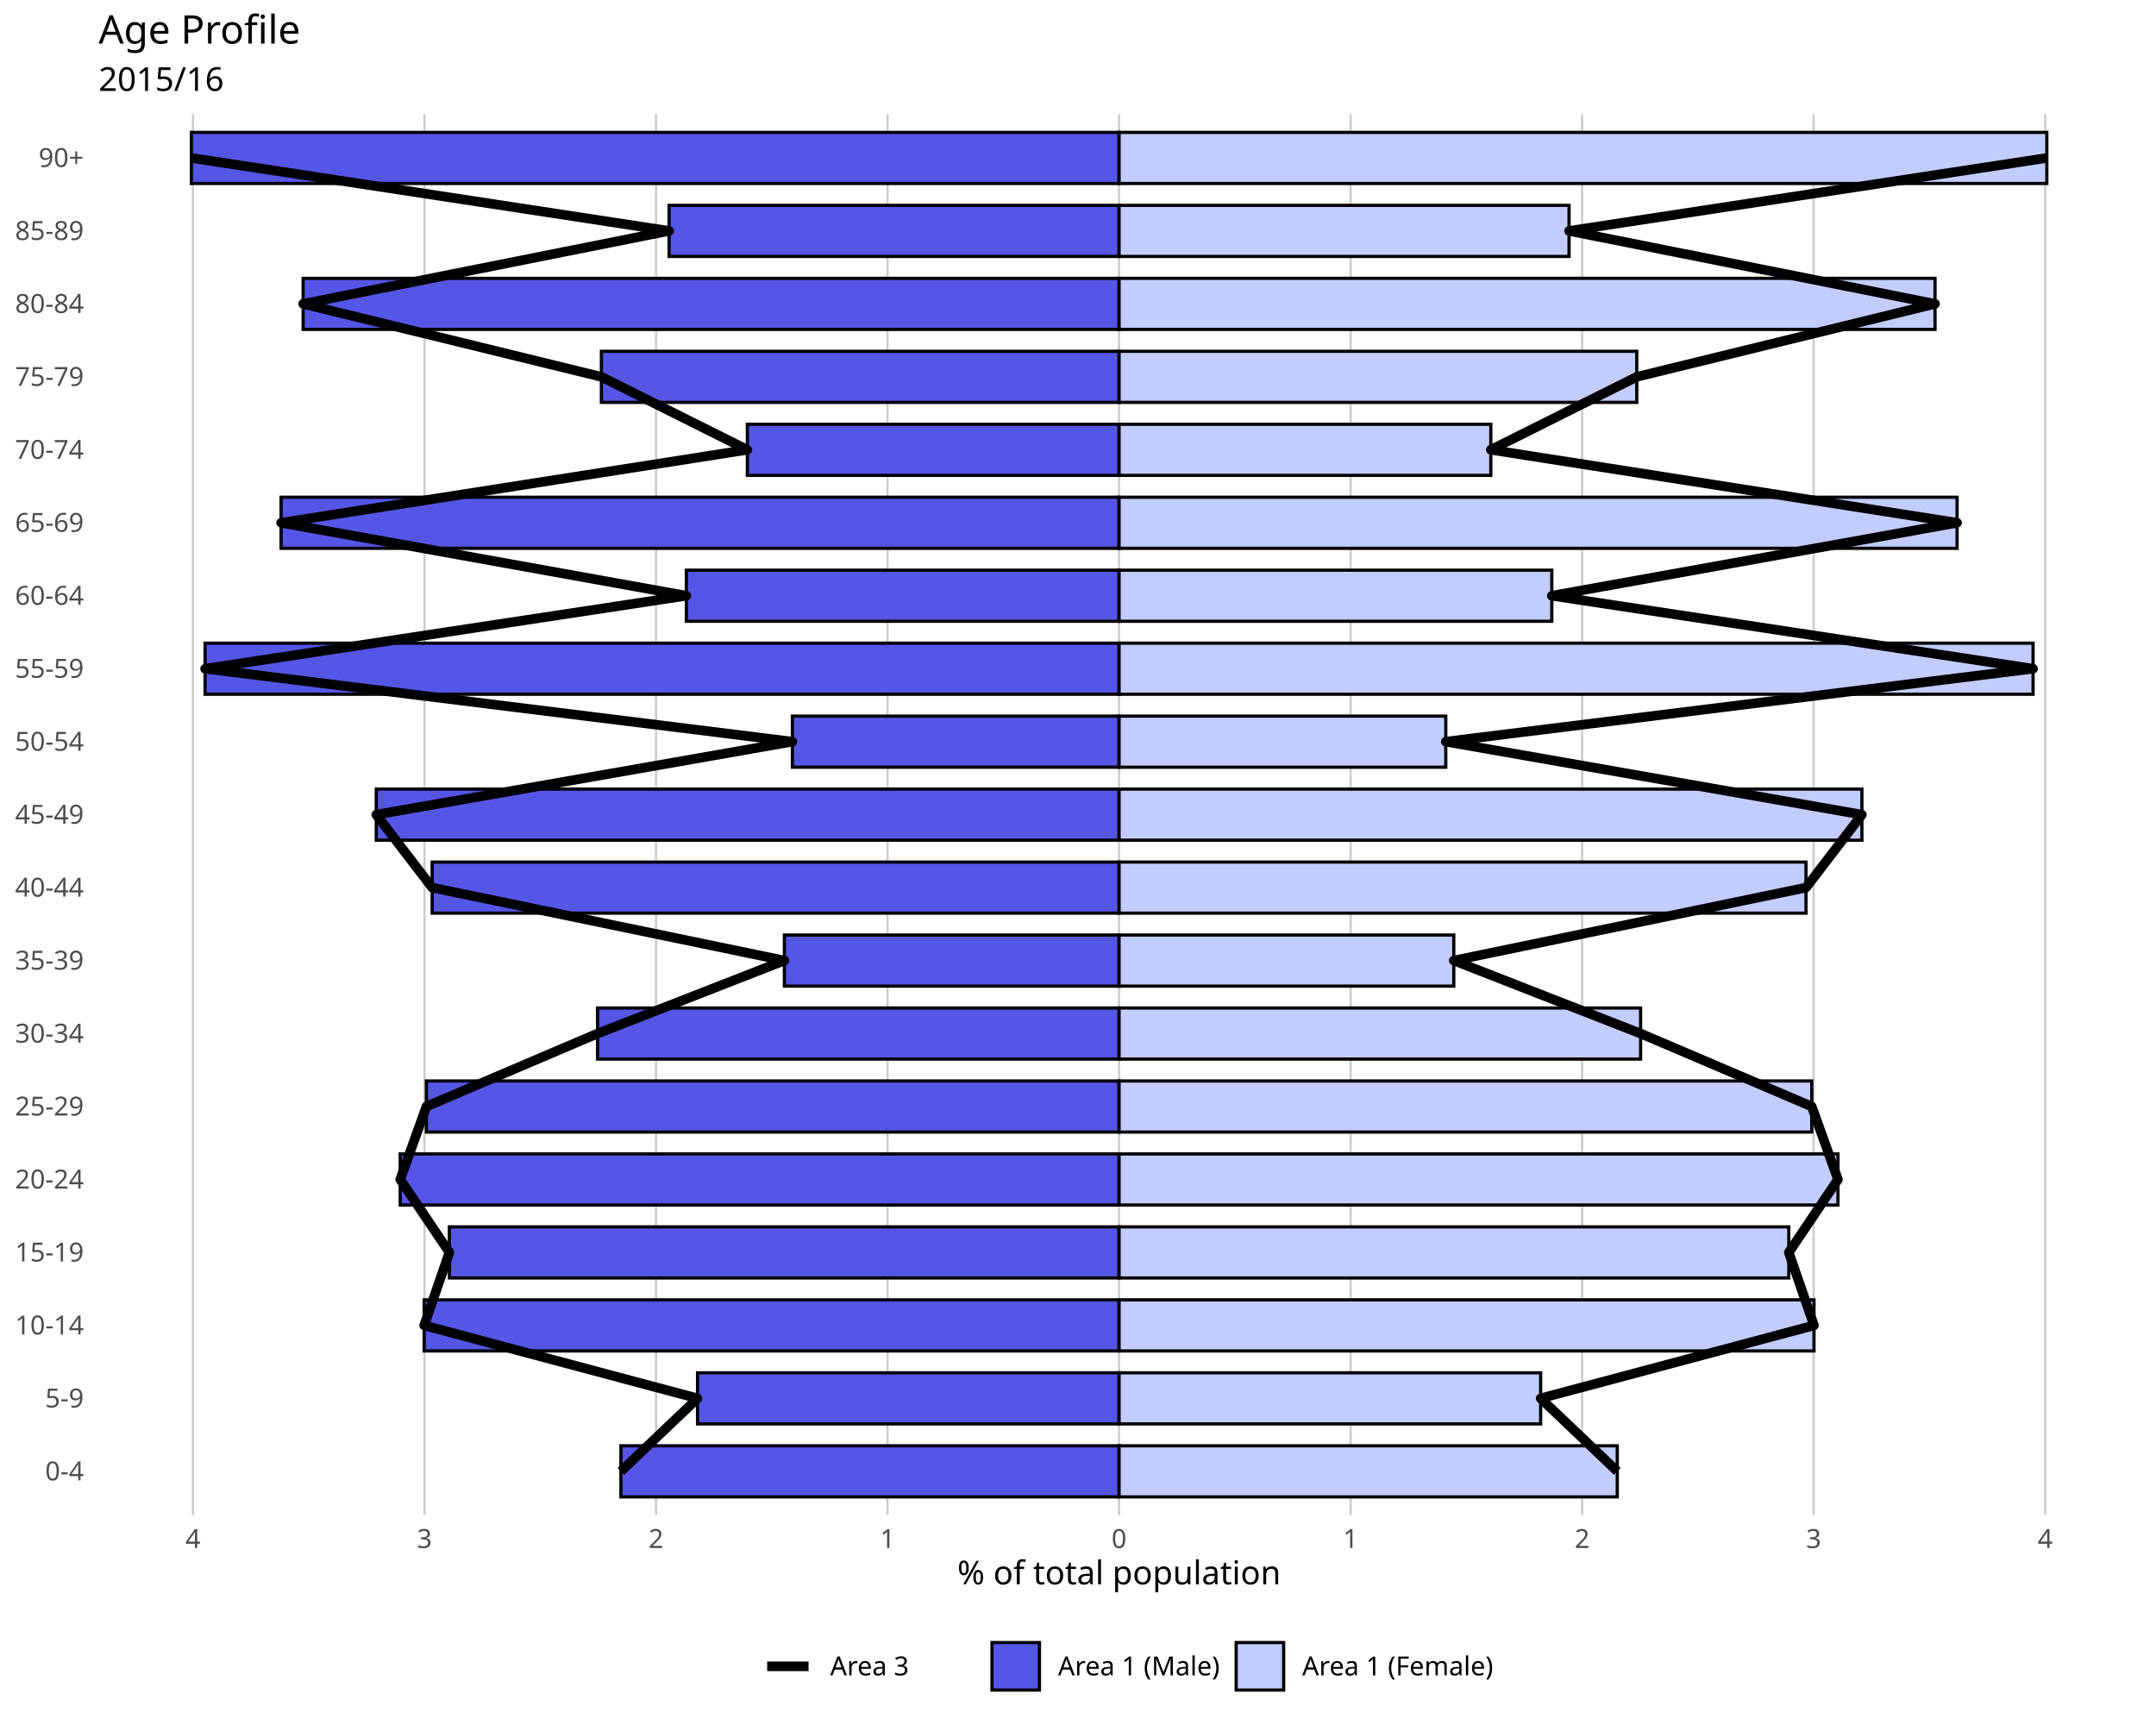
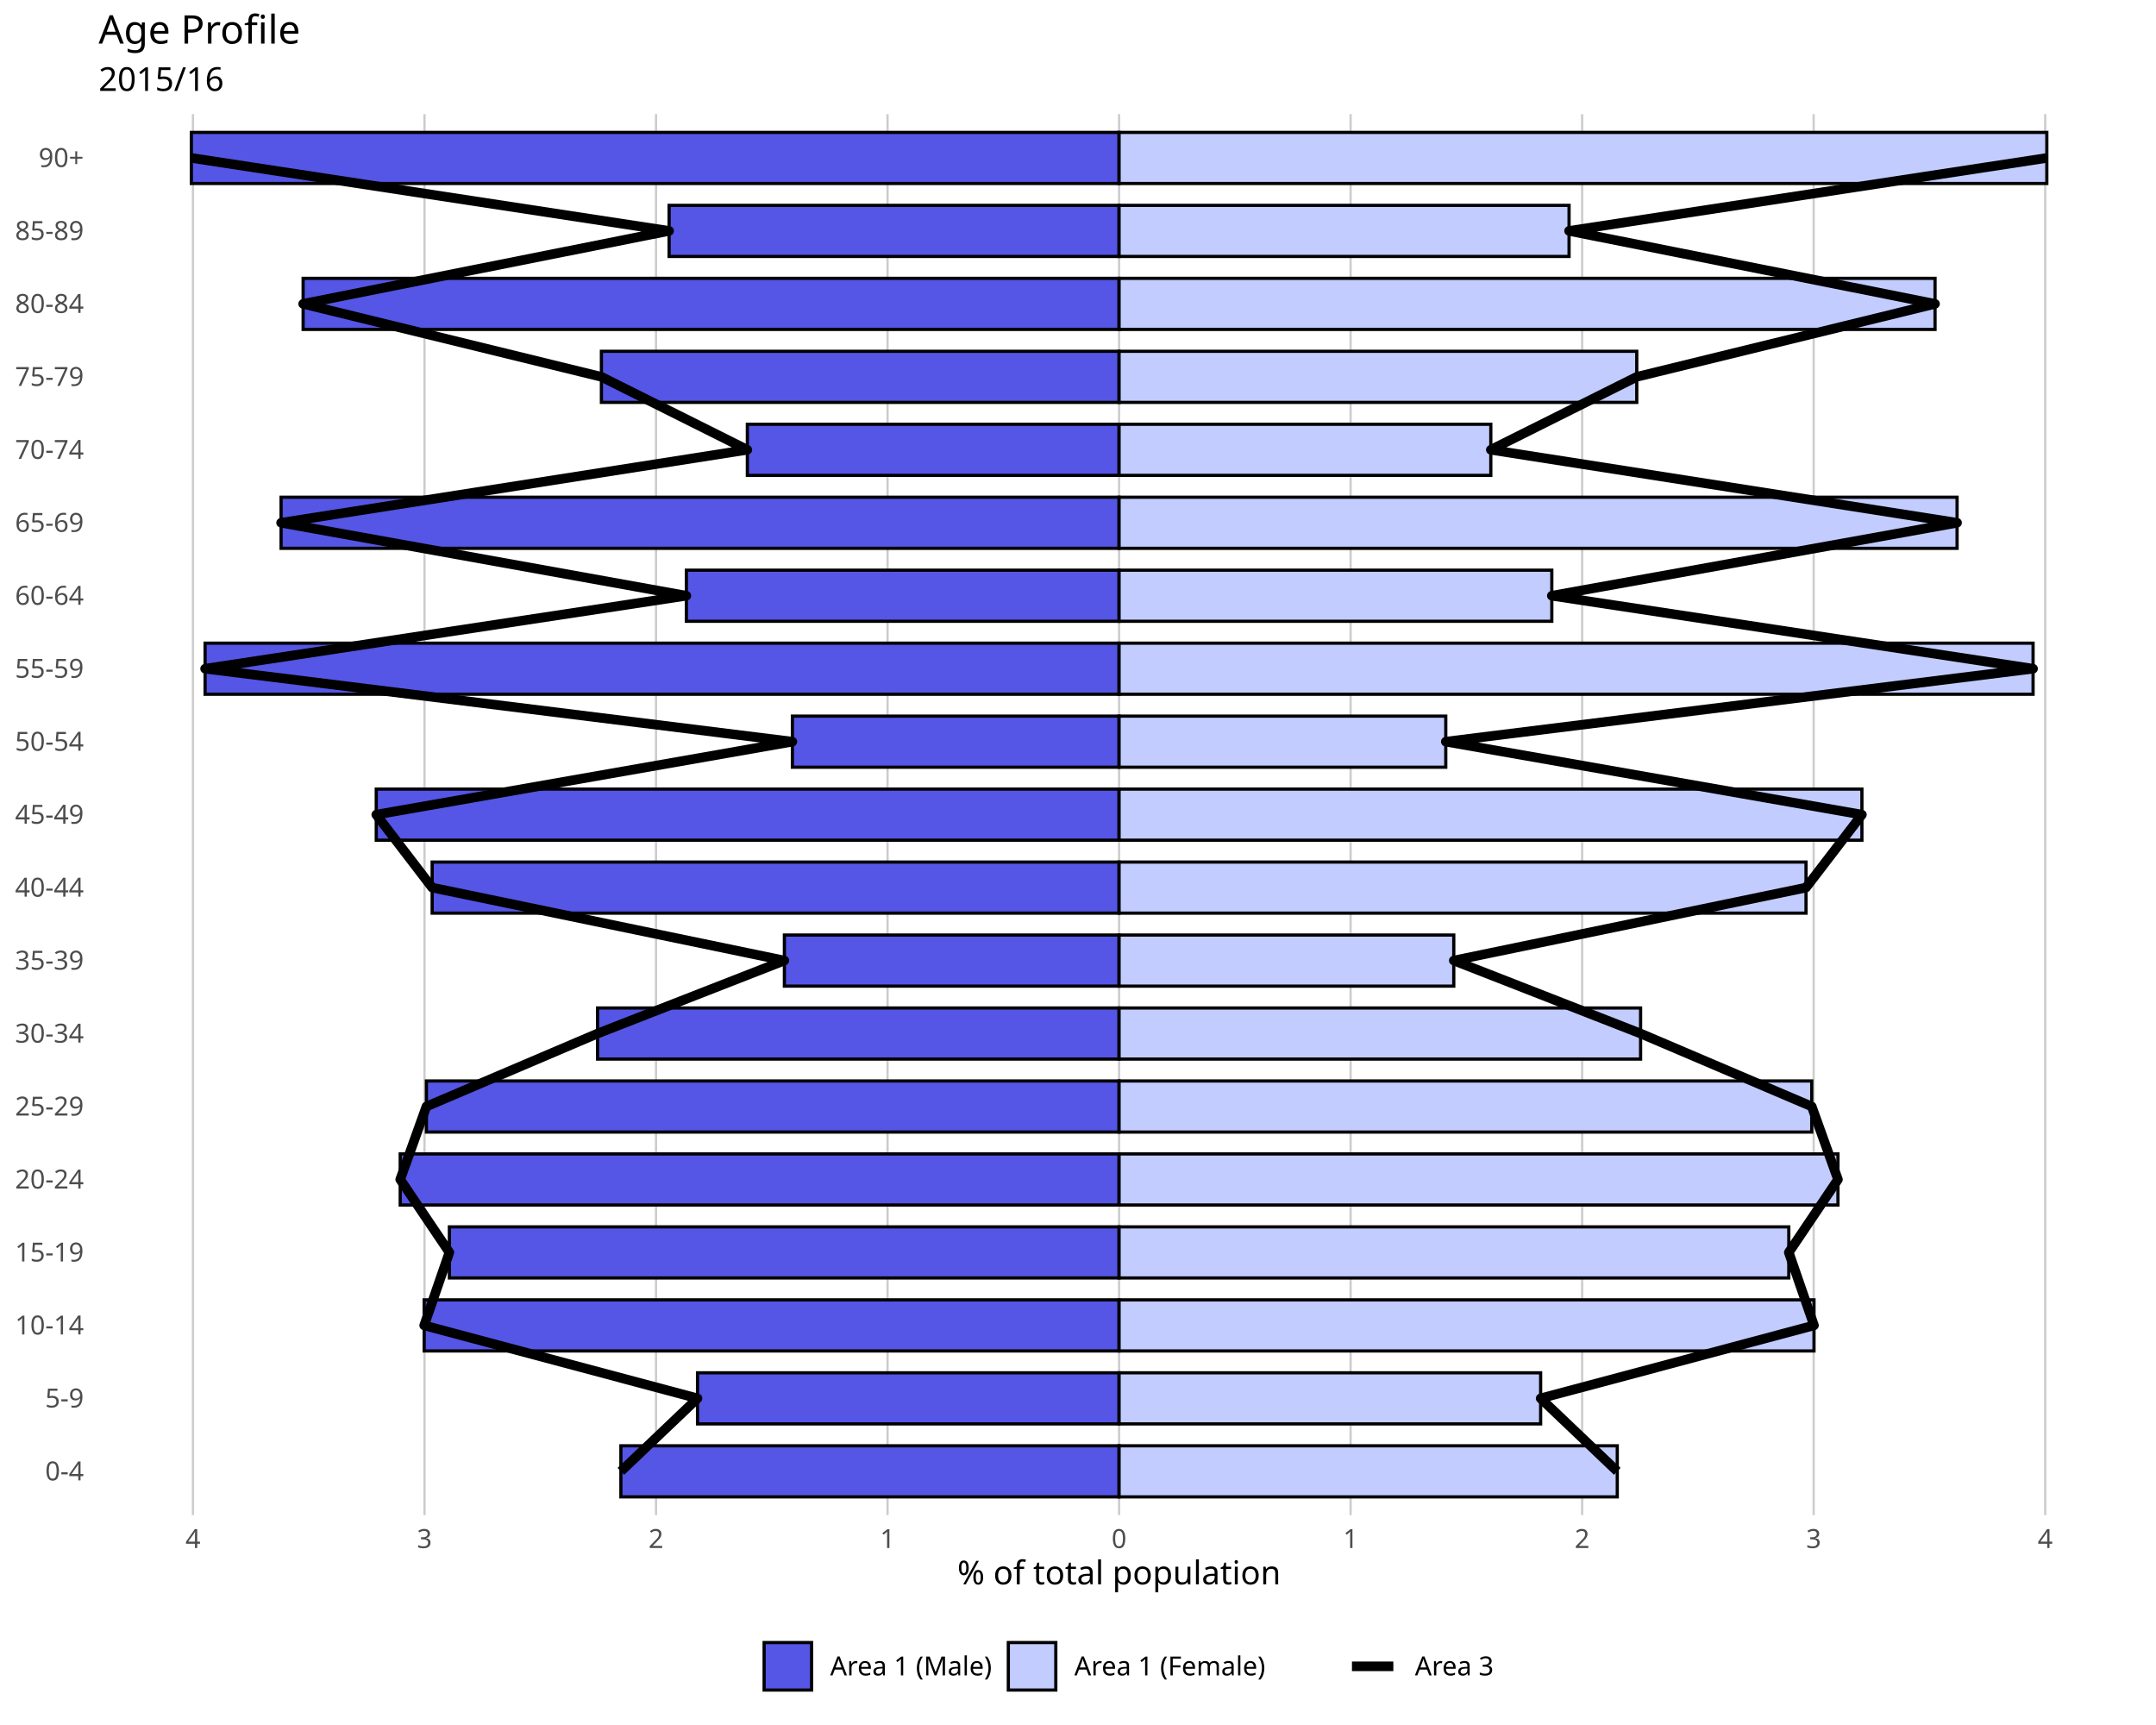
<svg xmlns="http://www.w3.org/2000/svg" class="svglite" data-engine-version="2.0" width="720.00pt" height="576.00pt" viewBox="0 0 720.00 576.00">
  <defs>
    <style type="text/css">
    .svglite line, .svglite polyline, .svglite polygon, .svglite path, .svglite rect, .svglite circle {
      fill: none;
      stroke: #000000;
      stroke-linecap: round;
      stroke-linejoin: round;
      stroke-miterlimit: 10.00;
    }
  </style>
  </defs>
  <rect width="100%" height="100%" style="stroke: none; fill: #FFFFFF;" />
  <defs>
    <clipPath id="cpMC4wMHw3MjAuMDB8MC4wMHw1NzYuMDA=">
      <rect x="0.00" y="0.00" width="720.00" height="576.00" />
    </clipPath>
  </defs>
  <g clip-path="url(#cpMC4wMHw3MjAuMDB8MC4wMHw1NzYuMDA=)">
</g>
  <defs>
    <clipPath id="cpMzIuOTJ8NzE0LjUyfDM4LjEyfDUwNS45MQ==">
      <rect x="32.92" y="38.12" width="681.60" height="467.80" />
    </clipPath>
  </defs>
  <g clip-path="url(#cpMzIuOTJ8NzE0LjUyfDM4LjEyfDUwNS45MQ==)">
    <polyline points="64.44,505.91 64.44,38.12 " style="stroke-width: 0.75; stroke: #CCCCCC;" />
    <polyline points="141.76,505.91 141.76,38.12 " style="stroke-width: 0.75; stroke: #CCCCCC;" />
    <polyline points="219.08,505.91 219.08,38.12 " style="stroke-width: 0.75; stroke: #CCCCCC;" />
    <polyline points="296.40,505.91 296.40,38.12 " style="stroke-width: 0.75; stroke: #CCCCCC;" />
    <polyline points="373.72,505.91 373.72,38.12 " style="stroke-width: 0.75; stroke: #CCCCCC;" />
    <polyline points="451.04,505.91 451.04,38.12 " style="stroke-width: 0.75; stroke: #CCCCCC;" />
    <polyline points="528.36,505.91 528.36,38.12 " style="stroke-width: 0.75; stroke: #CCCCCC;" />
    <polyline points="605.68,505.91 605.68,38.12 " style="stroke-width: 0.75; stroke: #CCCCCC;" />
    <polyline points="683.00,505.91 683.00,38.12 " style="stroke-width: 0.75; stroke: #CCCCCC;" />
-     <rect x="207.35" y="482.77" width="166.37" height="17.06" style="stroke-width: 1.07; stroke-linecap: square; stroke-linejoin: miter; fill: #5555E6;" />
-     <rect x="232.94" y="458.40" width="140.78" height="17.06" style="stroke-width: 1.07; stroke-linecap: square; stroke-linejoin: miter; fill: #5555E6;" />
-     <rect x="141.65" y="434.04" width="232.07" height="17.06" style="stroke-width: 1.07; stroke-linecap: square; stroke-linejoin: miter; fill: #5555E6;" />
-     <rect x="150.07" y="409.67" width="223.65" height="17.06" style="stroke-width: 1.07; stroke-linecap: square; stroke-linejoin: miter; fill: #5555E6;" />
-     <rect x="133.65" y="385.31" width="240.07" height="17.06" style="stroke-width: 1.07; stroke-linecap: square; stroke-linejoin: miter; fill: #5555E6;" />
-     <rect x="142.40" y="360.95" width="231.32" height="17.06" style="stroke-width: 1.07; stroke-linecap: square; stroke-linejoin: miter; fill: #5555E6;" />
-     <rect x="199.56" y="336.58" width="174.16" height="17.06" style="stroke-width: 1.07; stroke-linecap: square; stroke-linejoin: miter; fill: #5555E6;" />
-     <rect x="261.95" y="312.22" width="111.77" height="17.06" style="stroke-width: 1.07; stroke-linecap: square; stroke-linejoin: miter; fill: #5555E6;" />
-     <rect x="144.32" y="287.85" width="229.40" height="17.06" style="stroke-width: 1.07; stroke-linecap: square; stroke-linejoin: miter; fill: #5555E6;" />
-     <rect x="125.65" y="263.49" width="248.07" height="17.06" style="stroke-width: 1.07; stroke-linecap: square; stroke-linejoin: miter; fill: #5555E6;" />
-     <rect x="264.62" y="239.12" width="109.10" height="17.06" style="stroke-width: 1.07; stroke-linecap: square; stroke-linejoin: miter; fill: #5555E6;" />
-     <rect x="68.49" y="214.76" width="305.23" height="17.06" style="stroke-width: 1.07; stroke-linecap: square; stroke-linejoin: miter; fill: #5555E6;" />
-     <rect x="229.21" y="190.39" width="144.51" height="17.06" style="stroke-width: 1.07; stroke-linecap: square; stroke-linejoin: miter; fill: #5555E6;" />
-     <rect x="93.87" y="166.03" width="279.85" height="17.06" style="stroke-width: 1.07; stroke-linecap: square; stroke-linejoin: miter; fill: #5555E6;" />
-     <rect x="249.58" y="141.67" width="124.14" height="17.06" style="stroke-width: 1.07; stroke-linecap: square; stroke-linejoin: miter; fill: #5555E6;" />
-     <rect x="200.84" y="117.30" width="172.88" height="17.06" style="stroke-width: 1.07; stroke-linecap: square; stroke-linejoin: miter; fill: #5555E6;" />
-     <rect x="101.23" y="92.94" width="272.49" height="17.06" style="stroke-width: 1.07; stroke-linecap: square; stroke-linejoin: miter; fill: #5555E6;" />
-     <rect x="223.45" y="68.57" width="150.27" height="17.06" style="stroke-width: 1.07; stroke-linecap: square; stroke-linejoin: miter; fill: #5555E6;" />
-     <rect x="63.90" y="44.21" width="309.82" height="17.06" style="stroke-width: 1.07; stroke-linecap: square; stroke-linejoin: miter; fill: #5555E6;" />
-     <rect x="373.72" y="482.77" width="166.37" height="17.06" style="stroke-width: 1.07; stroke-linecap: square; stroke-linejoin: miter; fill: #C2CCFF;" />
-     <rect x="373.72" y="458.40" width="140.78" height="17.06" style="stroke-width: 1.07; stroke-linecap: square; stroke-linejoin: miter; fill: #C2CCFF;" />
-     <rect x="373.72" y="434.04" width="232.07" height="17.06" style="stroke-width: 1.07; stroke-linecap: square; stroke-linejoin: miter; fill: #C2CCFF;" />
-     <rect x="373.72" y="409.67" width="223.65" height="17.06" style="stroke-width: 1.07; stroke-linecap: square; stroke-linejoin: miter; fill: #C2CCFF;" />
-     <rect x="373.72" y="385.31" width="240.07" height="17.06" style="stroke-width: 1.07; stroke-linecap: square; stroke-linejoin: miter; fill: #C2CCFF;" />
-     <rect x="373.72" y="360.95" width="231.32" height="17.06" style="stroke-width: 1.07; stroke-linecap: square; stroke-linejoin: miter; fill: #C2CCFF;" />
-     <rect x="373.72" y="336.58" width="174.16" height="17.06" style="stroke-width: 1.07; stroke-linecap: square; stroke-linejoin: miter; fill: #C2CCFF;" />
-     <rect x="373.72" y="312.22" width="111.77" height="17.06" style="stroke-width: 1.07; stroke-linecap: square; stroke-linejoin: miter; fill: #C2CCFF;" />
-     <rect x="373.72" y="287.85" width="229.40" height="17.06" style="stroke-width: 1.07; stroke-linecap: square; stroke-linejoin: miter; fill: #C2CCFF;" />
-     <rect x="373.72" y="263.49" width="248.07" height="17.06" style="stroke-width: 1.07; stroke-linecap: square; stroke-linejoin: miter; fill: #C2CCFF;" />
-     <rect x="373.72" y="239.12" width="109.10" height="17.06" style="stroke-width: 1.07; stroke-linecap: square; stroke-linejoin: miter; fill: #C2CCFF;" />
-     <rect x="373.72" y="214.76" width="305.23" height="17.06" style="stroke-width: 1.07; stroke-linecap: square; stroke-linejoin: miter; fill: #C2CCFF;" />
-     <rect x="373.72" y="190.39" width="144.51" height="17.06" style="stroke-width: 1.07; stroke-linecap: square; stroke-linejoin: miter; fill: #C2CCFF;" />
-     <rect x="373.72" y="166.03" width="279.85" height="17.06" style="stroke-width: 1.07; stroke-linecap: square; stroke-linejoin: miter; fill: #C2CCFF;" />
-     <rect x="373.72" y="141.67" width="124.14" height="17.06" style="stroke-width: 1.07; stroke-linecap: square; stroke-linejoin: miter; fill: #C2CCFF;" />
-     <rect x="373.72" y="117.30" width="172.88" height="17.06" style="stroke-width: 1.07; stroke-linecap: square; stroke-linejoin: miter; fill: #C2CCFF;" />
-     <rect x="373.72" y="92.94" width="272.49" height="17.06" style="stroke-width: 1.07; stroke-linecap: square; stroke-linejoin: miter; fill: #C2CCFF;" />
-     <rect x="373.72" y="68.57" width="150.27" height="17.06" style="stroke-width: 1.07; stroke-linecap: square; stroke-linejoin: miter; fill: #C2CCFF;" />
-     <rect x="373.72" y="44.21" width="309.82" height="17.06" style="stroke-width: 1.07; stroke-linecap: square; stroke-linejoin: miter; fill: #C2CCFF;" />
+     <rect x="207.35" y="482.77" width="166.37" height="17.06" style="stroke-width: 1.07; stroke-linecap: butt; stroke-linejoin: miter; fill: #5555E6;" />
+     <rect x="232.94" y="458.40" width="140.78" height="17.06" style="stroke-width: 1.07; stroke-linecap: butt; stroke-linejoin: miter; fill: #5555E6;" />
+     <rect x="141.65" y="434.04" width="232.07" height="17.06" style="stroke-width: 1.07; stroke-linecap: butt; stroke-linejoin: miter; fill: #5555E6;" />
+     <rect x="150.07" y="409.67" width="223.65" height="17.06" style="stroke-width: 1.07; stroke-linecap: butt; stroke-linejoin: miter; fill: #5555E6;" />
+     <rect x="133.65" y="385.31" width="240.07" height="17.06" style="stroke-width: 1.07; stroke-linecap: butt; stroke-linejoin: miter; fill: #5555E6;" />
+     <rect x="142.40" y="360.95" width="231.32" height="17.06" style="stroke-width: 1.07; stroke-linecap: butt; stroke-linejoin: miter; fill: #5555E6;" />
+     <rect x="199.56" y="336.58" width="174.16" height="17.06" style="stroke-width: 1.07; stroke-linecap: butt; stroke-linejoin: miter; fill: #5555E6;" />
+     <rect x="261.95" y="312.22" width="111.77" height="17.06" style="stroke-width: 1.07; stroke-linecap: butt; stroke-linejoin: miter; fill: #5555E6;" />
+     <rect x="144.32" y="287.85" width="229.40" height="17.06" style="stroke-width: 1.07; stroke-linecap: butt; stroke-linejoin: miter; fill: #5555E6;" />
+     <rect x="125.65" y="263.49" width="248.07" height="17.06" style="stroke-width: 1.07; stroke-linecap: butt; stroke-linejoin: miter; fill: #5555E6;" />
+     <rect x="264.62" y="239.12" width="109.10" height="17.06" style="stroke-width: 1.07; stroke-linecap: butt; stroke-linejoin: miter; fill: #5555E6;" />
+     <rect x="68.49" y="214.76" width="305.23" height="17.06" style="stroke-width: 1.07; stroke-linecap: butt; stroke-linejoin: miter; fill: #5555E6;" />
+     <rect x="229.21" y="190.39" width="144.51" height="17.06" style="stroke-width: 1.07; stroke-linecap: butt; stroke-linejoin: miter; fill: #5555E6;" />
+     <rect x="93.87" y="166.03" width="279.85" height="17.06" style="stroke-width: 1.07; stroke-linecap: butt; stroke-linejoin: miter; fill: #5555E6;" />
+     <rect x="249.58" y="141.67" width="124.14" height="17.06" style="stroke-width: 1.07; stroke-linecap: butt; stroke-linejoin: miter; fill: #5555E6;" />
+     <rect x="200.84" y="117.30" width="172.88" height="17.06" style="stroke-width: 1.07; stroke-linecap: butt; stroke-linejoin: miter; fill: #5555E6;" />
+     <rect x="101.23" y="92.94" width="272.49" height="17.06" style="stroke-width: 1.07; stroke-linecap: butt; stroke-linejoin: miter; fill: #5555E6;" />
+     <rect x="223.45" y="68.57" width="150.27" height="17.06" style="stroke-width: 1.07; stroke-linecap: butt; stroke-linejoin: miter; fill: #5555E6;" />
+     <rect x="63.90" y="44.21" width="309.82" height="17.06" style="stroke-width: 1.07; stroke-linecap: butt; stroke-linejoin: miter; fill: #5555E6;" />
+     <rect x="373.72" y="482.77" width="166.37" height="17.06" style="stroke-width: 1.07; stroke-linecap: butt; stroke-linejoin: miter; fill: #C2CCFF;" />
+     <rect x="373.72" y="458.40" width="140.78" height="17.06" style="stroke-width: 1.07; stroke-linecap: butt; stroke-linejoin: miter; fill: #C2CCFF;" />
+     <rect x="373.72" y="434.04" width="232.07" height="17.06" style="stroke-width: 1.07; stroke-linecap: butt; stroke-linejoin: miter; fill: #C2CCFF;" />
+     <rect x="373.72" y="409.67" width="223.65" height="17.06" style="stroke-width: 1.07; stroke-linecap: butt; stroke-linejoin: miter; fill: #C2CCFF;" />
+     <rect x="373.72" y="385.31" width="240.07" height="17.06" style="stroke-width: 1.07; stroke-linecap: butt; stroke-linejoin: miter; fill: #C2CCFF;" />
+     <rect x="373.72" y="360.95" width="231.32" height="17.06" style="stroke-width: 1.07; stroke-linecap: butt; stroke-linejoin: miter; fill: #C2CCFF;" />
+     <rect x="373.72" y="336.58" width="174.16" height="17.06" style="stroke-width: 1.07; stroke-linecap: butt; stroke-linejoin: miter; fill: #C2CCFF;" />
+     <rect x="373.72" y="312.22" width="111.77" height="17.06" style="stroke-width: 1.07; stroke-linecap: butt; stroke-linejoin: miter; fill: #C2CCFF;" />
+     <rect x="373.72" y="287.85" width="229.40" height="17.06" style="stroke-width: 1.07; stroke-linecap: butt; stroke-linejoin: miter; fill: #C2CCFF;" />
+     <rect x="373.72" y="263.49" width="248.07" height="17.06" style="stroke-width: 1.07; stroke-linecap: butt; stroke-linejoin: miter; fill: #C2CCFF;" />
+     <rect x="373.72" y="239.12" width="109.10" height="17.06" style="stroke-width: 1.07; stroke-linecap: butt; stroke-linejoin: miter; fill: #C2CCFF;" />
+     <rect x="373.72" y="214.76" width="305.23" height="17.06" style="stroke-width: 1.07; stroke-linecap: butt; stroke-linejoin: miter; fill: #C2CCFF;" />
+     <rect x="373.72" y="190.39" width="144.51" height="17.06" style="stroke-width: 1.07; stroke-linecap: butt; stroke-linejoin: miter; fill: #C2CCFF;" />
+     <rect x="373.72" y="166.03" width="279.85" height="17.06" style="stroke-width: 1.07; stroke-linecap: butt; stroke-linejoin: miter; fill: #C2CCFF;" />
+     <rect x="373.72" y="141.67" width="124.14" height="17.06" style="stroke-width: 1.07; stroke-linecap: butt; stroke-linejoin: miter; fill: #C2CCFF;" />
+     <rect x="373.72" y="117.30" width="172.88" height="17.06" style="stroke-width: 1.07; stroke-linecap: butt; stroke-linejoin: miter; fill: #C2CCFF;" />
+     <rect x="373.72" y="92.94" width="272.49" height="17.06" style="stroke-width: 1.07; stroke-linecap: butt; stroke-linejoin: miter; fill: #C2CCFF;" />
+     <rect x="373.72" y="68.57" width="150.27" height="17.06" style="stroke-width: 1.07; stroke-linecap: butt; stroke-linejoin: miter; fill: #C2CCFF;" />
+     <rect x="373.72" y="44.21" width="309.82" height="17.06" style="stroke-width: 1.07; stroke-linecap: butt; stroke-linejoin: miter; fill: #C2CCFF;" />
    <polyline points="540.09,491.30 514.50,466.93 605.79,442.57 597.37,418.20 613.79,393.84 605.04,369.47 547.88,345.11 485.49,320.74 603.12,296.38 621.79,272.02 482.82,247.65 678.95,223.29 518.23,198.92 653.57,174.56 497.86,150.19 546.60,125.83 646.21,101.46 523.99,77.10 683.54,52.74 " style="stroke-width: 3.20; stroke-linecap: butt;" />
    <polyline points="207.35,491.30 232.94,466.93 141.65,442.57 150.07,418.20 133.65,393.84 142.40,369.47 199.56,345.11 261.95,320.74 144.32,296.38 125.65,272.02 264.62,247.65 68.49,223.29 229.21,198.92 93.87,174.56 249.58,150.19 200.84,125.83 101.23,101.46 223.45,77.10 63.90,52.74 " style="stroke-width: 3.20; stroke-linecap: butt;" />
  </g>
  <g clip-path="url(#cpMC4wMHw3MjAuMDB8MC4wMHw1NzYuMDA=)">
    <text x="27.99" y="494.32" text-anchor="end" style="font-size: 8.80px; fill: #4D4D4D; font-family: sans;" textLength="12.72px" lengthAdjust="spacingAndGlyphs">0-4</text>
    <text x="27.99" y="469.96" text-anchor="end" style="font-size: 8.80px; fill: #4D4D4D; font-family: sans;" textLength="12.72px" lengthAdjust="spacingAndGlyphs">5-9</text>
    <text x="27.99" y="445.60" text-anchor="end" style="font-size: 8.80px; fill: #4D4D4D; font-family: sans;" textLength="22.51px" lengthAdjust="spacingAndGlyphs">10-14</text>
    <text x="27.99" y="421.23" text-anchor="end" style="font-size: 8.80px; fill: #4D4D4D; font-family: sans;" textLength="22.51px" lengthAdjust="spacingAndGlyphs">15-19</text>
    <text x="27.99" y="396.87" text-anchor="end" style="font-size: 8.80px; fill: #4D4D4D; font-family: sans;" textLength="22.51px" lengthAdjust="spacingAndGlyphs">20-24</text>
    <text x="27.99" y="372.50" text-anchor="end" style="font-size: 8.80px; fill: #4D4D4D; font-family: sans;" textLength="22.51px" lengthAdjust="spacingAndGlyphs">25-29</text>
    <text x="27.99" y="348.14" text-anchor="end" style="font-size: 8.80px; fill: #4D4D4D; font-family: sans;" textLength="22.51px" lengthAdjust="spacingAndGlyphs">30-34</text>
    <text x="27.99" y="323.77" text-anchor="end" style="font-size: 8.80px; fill: #4D4D4D; font-family: sans;" textLength="22.51px" lengthAdjust="spacingAndGlyphs">35-39</text>
    <text x="27.99" y="299.41" text-anchor="end" style="font-size: 8.80px; fill: #4D4D4D; font-family: sans;" textLength="22.51px" lengthAdjust="spacingAndGlyphs">40-44</text>
    <text x="27.99" y="275.04" text-anchor="end" style="font-size: 8.80px; fill: #4D4D4D; font-family: sans;" textLength="22.51px" lengthAdjust="spacingAndGlyphs">45-49</text>
    <text x="27.99" y="250.68" text-anchor="end" style="font-size: 8.80px; fill: #4D4D4D; font-family: sans;" textLength="22.51px" lengthAdjust="spacingAndGlyphs">50-54</text>
    <text x="27.99" y="226.31" text-anchor="end" style="font-size: 8.80px; fill: #4D4D4D; font-family: sans;" textLength="22.51px" lengthAdjust="spacingAndGlyphs">55-59</text>
    <text x="27.99" y="201.95" text-anchor="end" style="font-size: 8.80px; fill: #4D4D4D; font-family: sans;" textLength="22.51px" lengthAdjust="spacingAndGlyphs">60-64</text>
    <text x="27.99" y="177.59" text-anchor="end" style="font-size: 8.80px; fill: #4D4D4D; font-family: sans;" textLength="22.51px" lengthAdjust="spacingAndGlyphs">65-69</text>
    <text x="27.99" y="153.22" text-anchor="end" style="font-size: 8.80px; fill: #4D4D4D; font-family: sans;" textLength="22.51px" lengthAdjust="spacingAndGlyphs">70-74</text>
    <text x="27.99" y="128.86" text-anchor="end" style="font-size: 8.80px; fill: #4D4D4D; font-family: sans;" textLength="22.51px" lengthAdjust="spacingAndGlyphs">75-79</text>
    <text x="27.99" y="104.49" text-anchor="end" style="font-size: 8.80px; fill: #4D4D4D; font-family: sans;" textLength="22.51px" lengthAdjust="spacingAndGlyphs">80-84</text>
    <text x="27.99" y="80.13" text-anchor="end" style="font-size: 8.80px; fill: #4D4D4D; font-family: sans;" textLength="22.51px" lengthAdjust="spacingAndGlyphs">85-89</text>
    <text x="27.99" y="55.76" text-anchor="end" style="font-size: 8.80px; fill: #4D4D4D; font-family: sans;" textLength="14.93px" lengthAdjust="spacingAndGlyphs">90+</text>
    <text x="64.44" y="516.90" text-anchor="middle" style="font-size: 8.80px; fill: #4D4D4D; font-family: sans;" textLength="4.89px" lengthAdjust="spacingAndGlyphs">4</text>
    <text x="141.76" y="516.90" text-anchor="middle" style="font-size: 8.80px; fill: #4D4D4D; font-family: sans;" textLength="4.89px" lengthAdjust="spacingAndGlyphs">3</text>
    <text x="219.08" y="516.90" text-anchor="middle" style="font-size: 8.80px; fill: #4D4D4D; font-family: sans;" textLength="4.89px" lengthAdjust="spacingAndGlyphs">2</text>
    <text x="296.40" y="516.90" text-anchor="middle" style="font-size: 8.80px; fill: #4D4D4D; font-family: sans;" textLength="4.89px" lengthAdjust="spacingAndGlyphs">1</text>
    <text x="373.72" y="516.90" text-anchor="middle" style="font-size: 8.80px; fill: #4D4D4D; font-family: sans;" textLength="4.89px" lengthAdjust="spacingAndGlyphs">0</text>
    <text x="451.04" y="516.90" text-anchor="middle" style="font-size: 8.80px; fill: #4D4D4D; font-family: sans;" textLength="4.89px" lengthAdjust="spacingAndGlyphs">1</text>
    <text x="528.36" y="516.90" text-anchor="middle" style="font-size: 8.80px; fill: #4D4D4D; font-family: sans;" textLength="4.89px" lengthAdjust="spacingAndGlyphs">2</text>
    <text x="605.68" y="516.90" text-anchor="middle" style="font-size: 8.80px; fill: #4D4D4D; font-family: sans;" textLength="4.89px" lengthAdjust="spacingAndGlyphs">3</text>
    <text x="683.00" y="516.90" text-anchor="middle" style="font-size: 8.80px; fill: #4D4D4D; font-family: sans;" textLength="4.89px" lengthAdjust="spacingAndGlyphs">4</text>
    <text x="373.72" y="529.04" text-anchor="middle" style="font-size: 11.00px; font-family: sans;" textLength="99.68px" lengthAdjust="spacingAndGlyphs">% of total population</text>
-     <line x1="256.20" y1="556.40" x2="270.02" y2="556.40" style="stroke-width: 3.20; stroke-linecap: butt;" />
-     <text x="277.23" y="559.43" style="font-size: 8.80px; font-family: sans;" textLength="25.93px" lengthAdjust="spacingAndGlyphs">Area 3</text>
-     <rect x="331.27" y="548.47" width="15.86" height="15.86" style="stroke-width: 1.07; stroke-linecap: square; stroke-linejoin: miter; fill: #5555E6;" />
-     <rect x="412.82" y="548.47" width="15.86" height="15.86" style="stroke-width: 1.07; stroke-linecap: square; stroke-linejoin: miter; fill: #C2CCFF;" />
-     <text x="353.32" y="559.43" style="font-size: 8.80px; font-family: sans;" textLength="53.31px" lengthAdjust="spacingAndGlyphs">Area 1 (Male)</text>
-     <text x="434.87" y="559.43" style="font-size: 8.80px; font-family: sans;" textLength="63.58px" lengthAdjust="spacingAndGlyphs">Area 1 (Female)</text>
+     <rect x="255.18" y="548.47" width="15.86" height="15.86" style="stroke-width: 1.07; stroke-linecap: butt; stroke-linejoin: miter; fill: #5555E6;" />
+     <rect x="336.73" y="548.47" width="15.86" height="15.86" style="stroke-width: 1.07; stroke-linecap: butt; stroke-linejoin: miter; fill: #C2CCFF;" />
+     <text x="277.23" y="559.43" style="font-size: 8.80px; font-family: sans;" textLength="53.31px" lengthAdjust="spacingAndGlyphs">Area 1 (Male)</text>
+     <text x="358.78" y="559.43" style="font-size: 8.80px; font-family: sans;" textLength="63.58px" lengthAdjust="spacingAndGlyphs">Area 1 (Female)</text>
+     <line x1="451.49" y1="556.40" x2="465.31" y2="556.40" style="stroke-width: 3.20; stroke-linecap: butt;" />
+     <text x="472.52" y="559.43" style="font-size: 8.80px; font-family: sans;" textLength="25.93px" lengthAdjust="spacingAndGlyphs">Area 3</text>
    <text x="32.92" y="30.35" style="font-size: 11.00px; font-family: sans;" textLength="39.77px" lengthAdjust="spacingAndGlyphs">2015/16</text>
    <text x="32.92" y="14.56" style="font-size: 13.20px; font-family: sans;" textLength="64.57px" lengthAdjust="spacingAndGlyphs">Age Profile</text>
  </g>
</svg>
